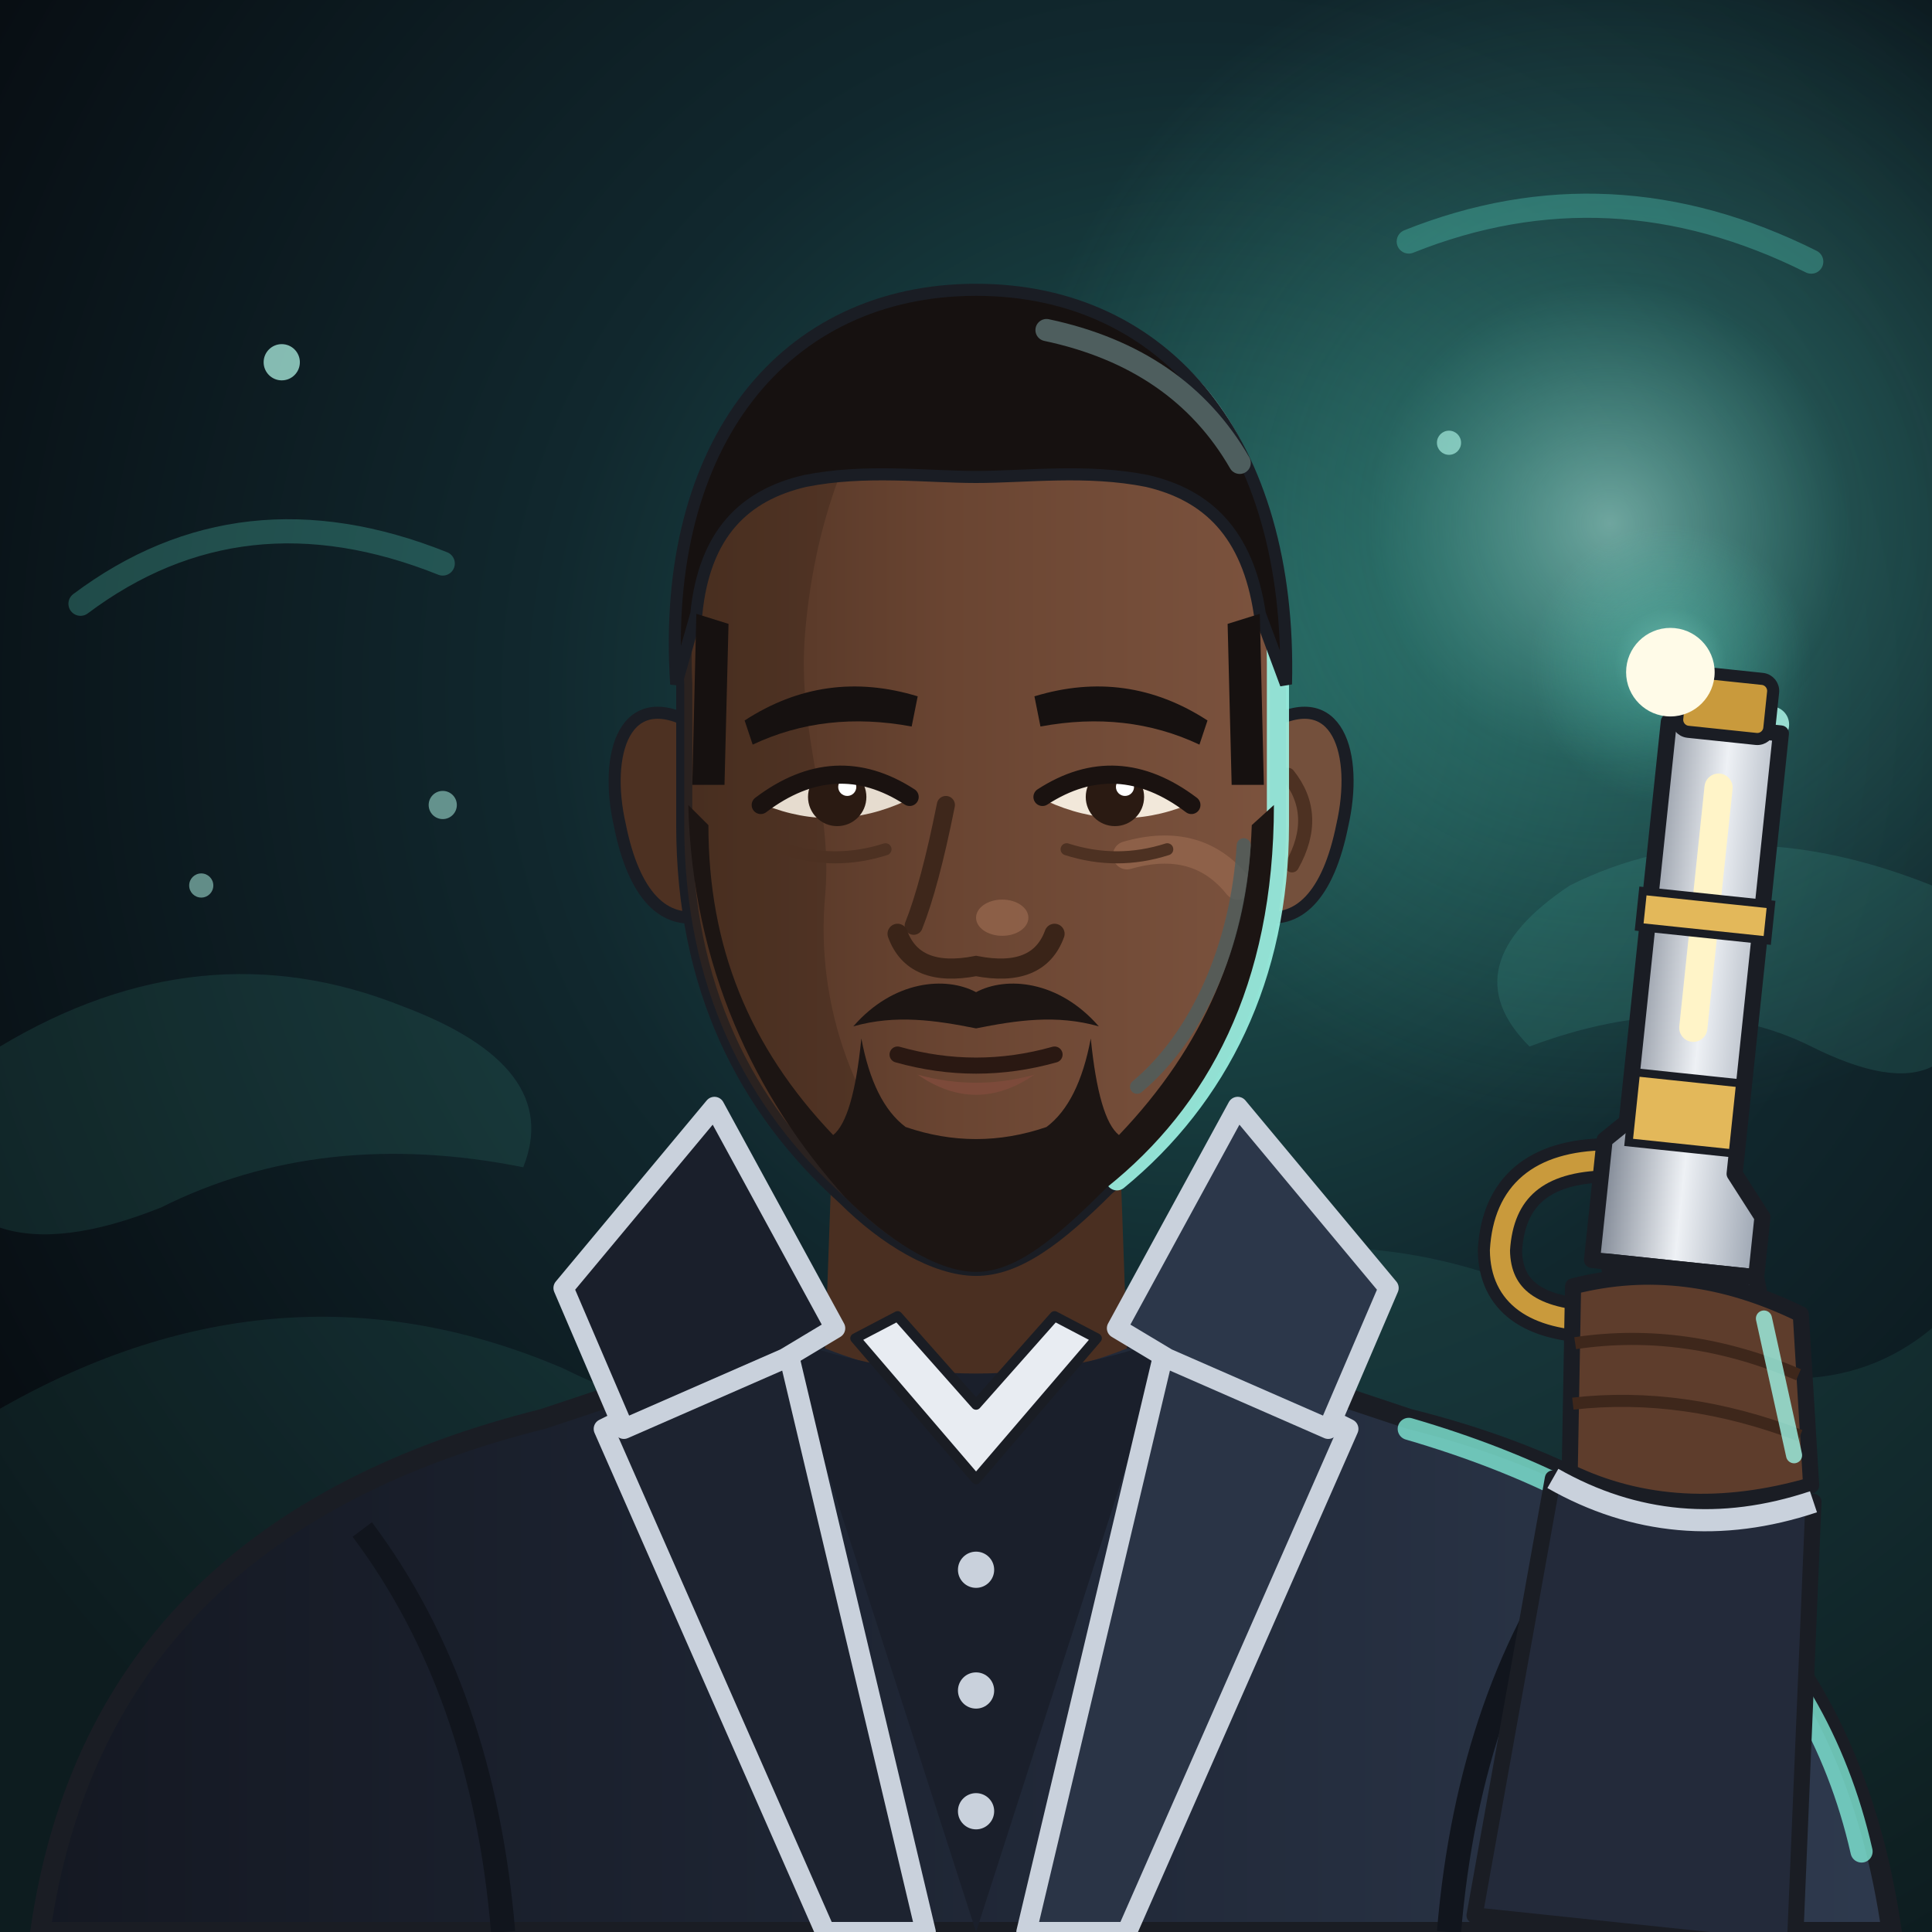
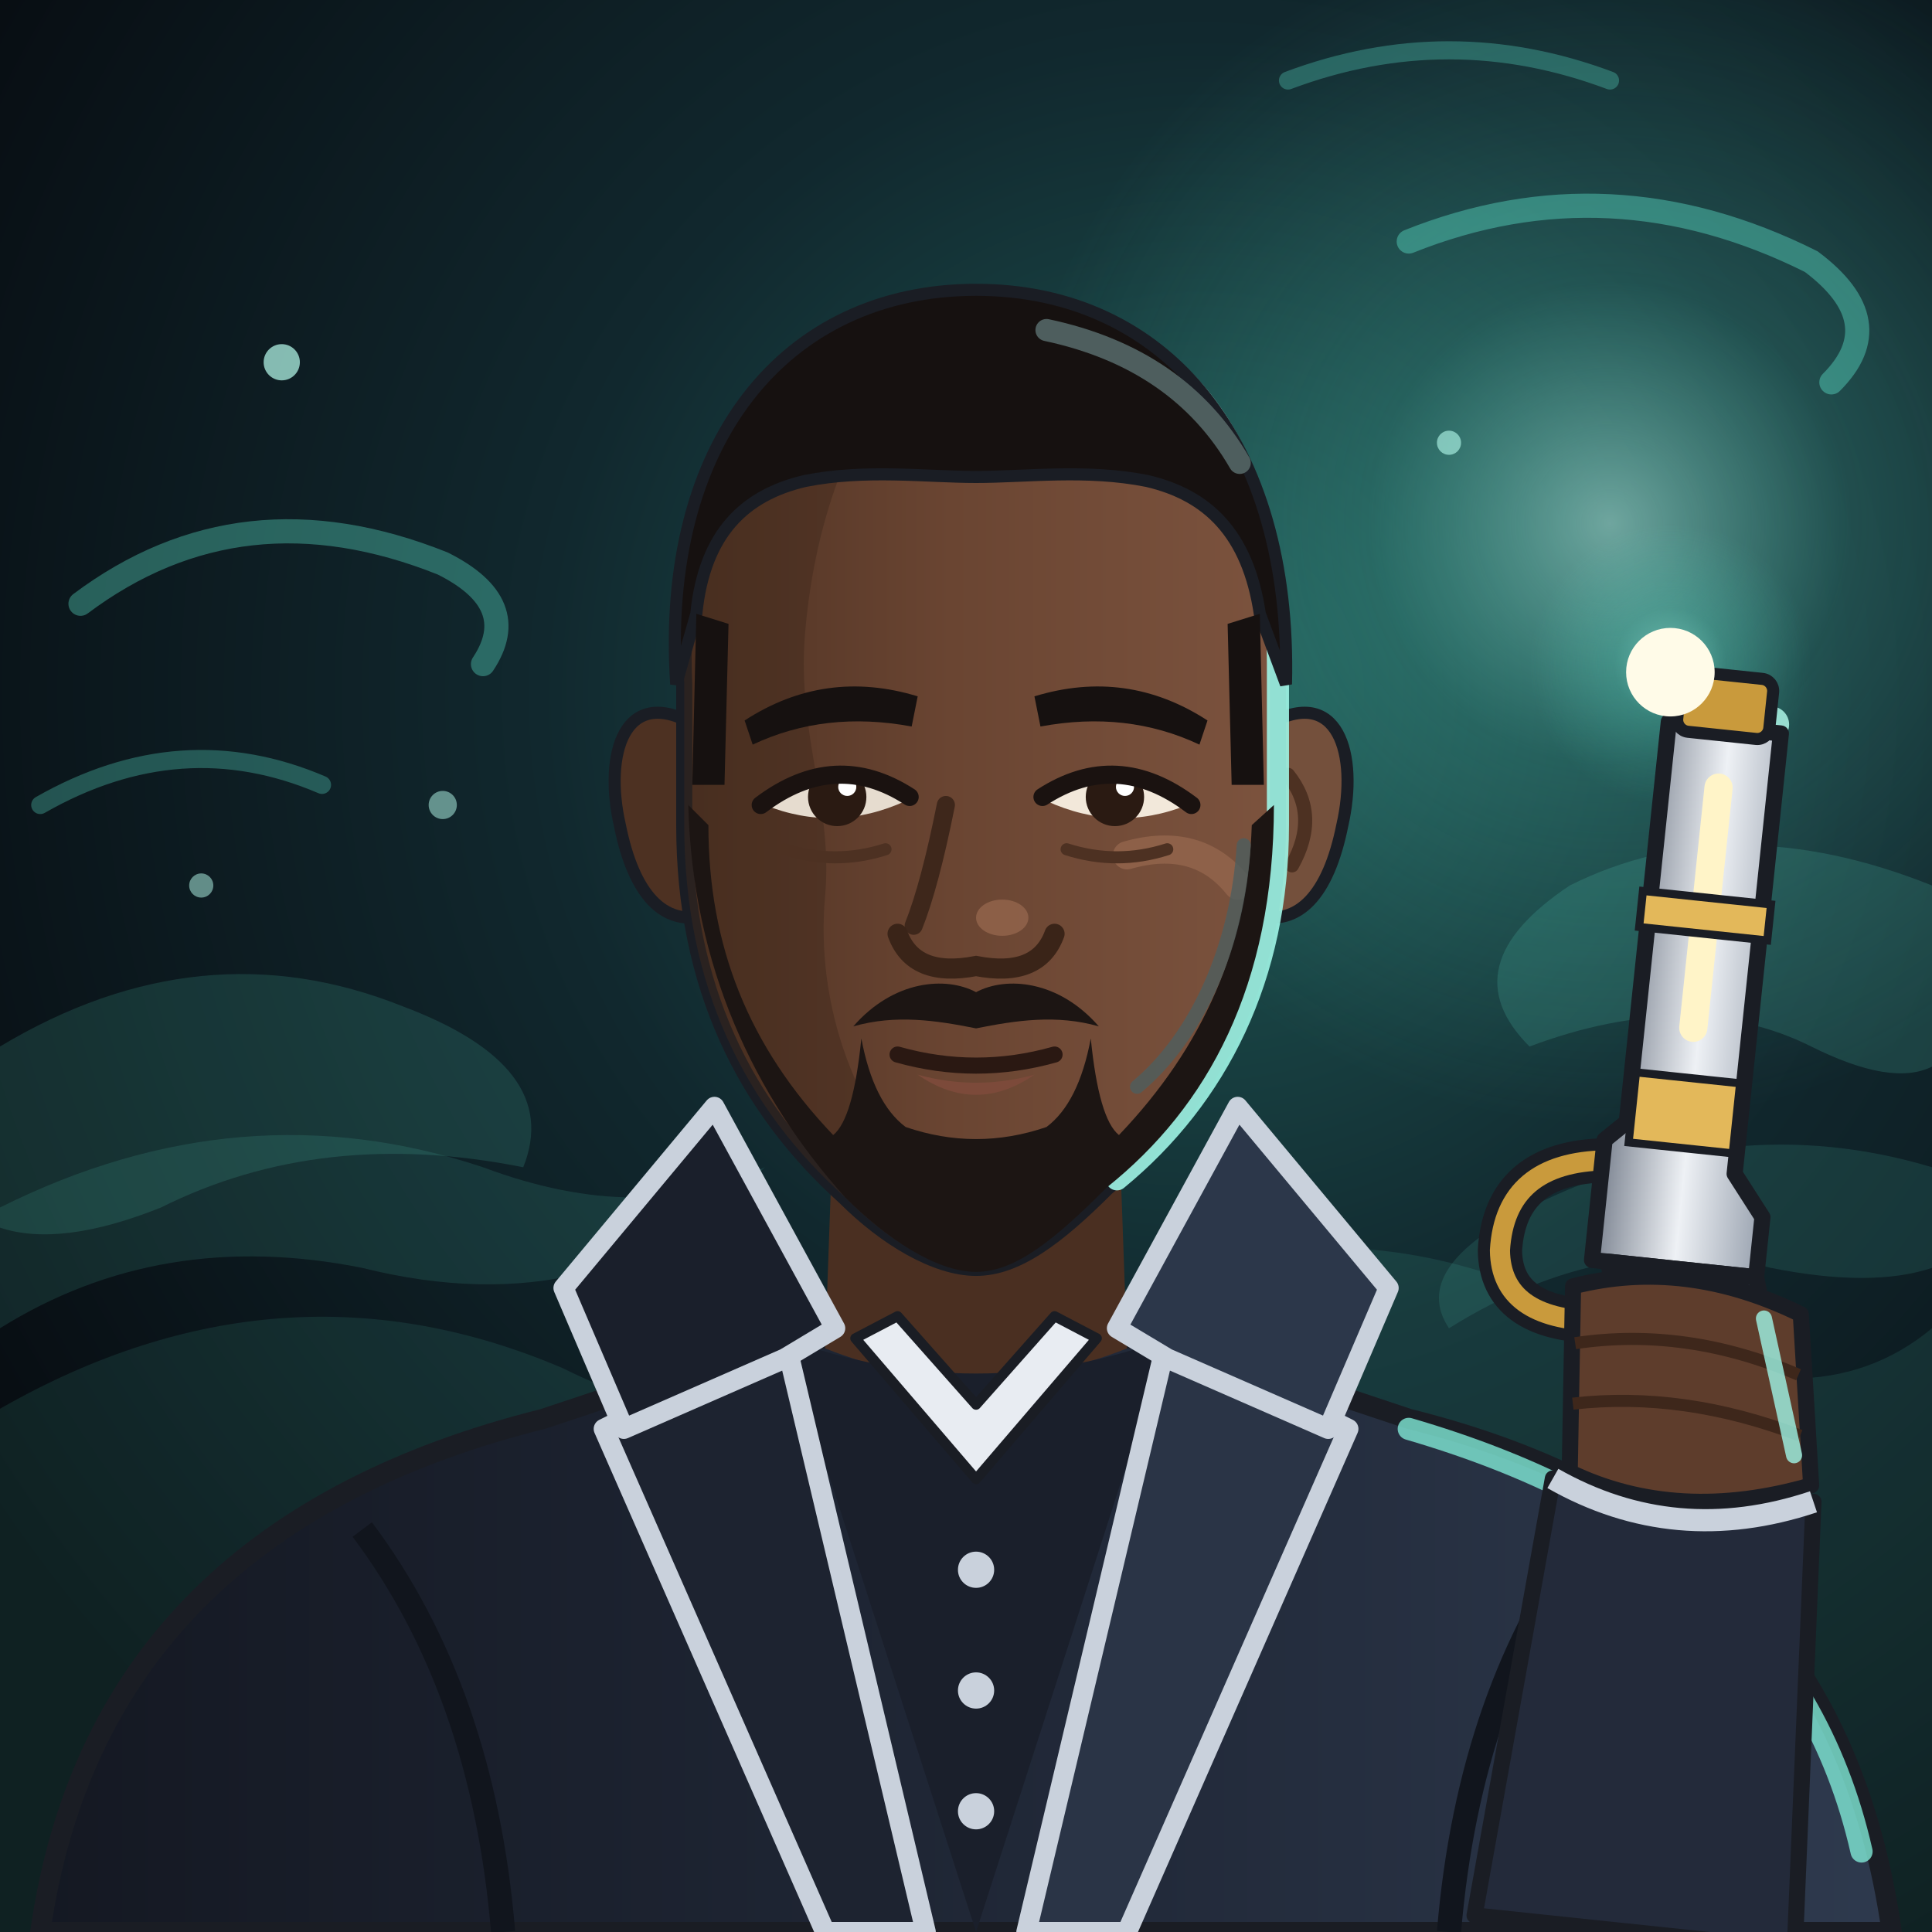
<svg xmlns="http://www.w3.org/2000/svg" width="384" height="384" viewBox="0 0 96 96">
  <defs>
    <radialGradient id="bg" cx="0.62" cy="0.36" r="0.75">
      <stop offset="0" stop-color="#1f5a56" />
      <stop offset="0.45" stop-color="#11282e" />
      <stop offset="1" stop-color="#070b10" />
    </radialGradient>
    <radialGradient id="glow" cx="0.5" cy="0.5" r="0.5">
      <stop offset="0" stop-color="#b8fff0" stop-opacity="0.55" />
      <stop offset="0.4" stop-color="#5fe8cf" stop-opacity="0.2" />
      <stop offset="1" stop-color="#5fe8cf" stop-opacity="0" />
    </radialGradient>
    <linearGradient id="skin" x1="0" y1="0" x2="1" y2="0">
      <stop offset="0" stop-color="#4f3223" />
      <stop offset="0.45" stop-color="#6a4532" />
      <stop offset="1" stop-color="#7c533e" />
    </linearGradient>
    <linearGradient id="coat" x1="0" y1="0" x2="1" y2="0">
      <stop offset="0" stop-color="#141822" />
      <stop offset="0.6" stop-color="#222a3a" />
      <stop offset="1" stop-color="#2e3a4e" />
    </linearGradient>
    <linearGradient id="silver" x1="0" y1="0" x2="1" y2="0">
      <stop offset="0" stop-color="#7d8592" />
      <stop offset="0.5" stop-color="#eef1f5" />
      <stop offset="1" stop-color="#9aa3b0" />
    </linearGradient>
  </defs>
  <rect width="96" height="96" fill="url(#bg)" />
  <circle cx="80" cy="26" r="30" fill="url(#glow)" />
-   <path d="M 0 70 Q 14 62 28 68 Q 40 74 52 66 Q 66 58 80 66 Q 90 71 96 66 L 96 96 L 0 96 Z" fill="#5fe8cf" opacity="0.08" />
-   <path d="M 0 52 Q 10 46 20 50 Q 28 53 26 58 Q 16 56 8 60 Q 3 62 0 61 Z" fill="#5fe8cf" opacity="0.1" />
-   <path d="M 96 44 Q 86 40 78 44 Q 72 48 76 52 Q 84 49 90 52 Q 94 54 96 53 Z" fill="#5fe8cf" opacity="0.12" />
-   <path d="M 4 30 Q 12 24 22 28" fill="none" stroke="#5fe8cf" stroke-width="1.2" stroke-linecap="round" opacity="0.25" />
-   <path d="M 70 12 Q 80 8 90 13" fill="none" stroke="#5fe8cf" stroke-width="1.2" stroke-linecap="round" opacity="0.3" />
+   <path d="M 0 70 Q 14 62 28 68 Q 40 74 52 66 Q 66 58 80 66 Q 90 71 96 66 L 96 96 L 0 96 Z" fill="#5fe8cf" opacity="0.1" />
+   <path d="M 0 60 Q 12 54 24 58 Q 32 61 38 58 Q 30 66 18 63 Q 8 61 0 66 Z" fill="#5fe8cf" opacity="0.12" />
+   <path d="M 0 52 Q 10 46 20 50 Q 28 53 26 58 Q 16 56 8 60 Q 3 62 0 61 Z" fill="#5fe8cf" opacity="0.14" />
+   <path d="M 96 44 Q 86 40 78 44 Q 72 48 76 52 Q 84 49 90 52 Q 94 54 96 53 Z" fill="#5fe8cf" opacity="0.16" />
+   <path d="M 96 58 Q 86 55 76 60 Q 70 63 72 66 Q 80 61 88 63 Q 93 64 96 63 Z" fill="#5fe8cf" opacity="0.12" />
+   <path d="M 4 30 Q 12 24 22 28 Q 26 30 24 33" fill="none" stroke="#5fe8cf" stroke-width="1.2" stroke-linecap="round" opacity="0.35" />
+   <path d="M 2 40 Q 9 36 16 39" fill="none" stroke="#5fe8cf" stroke-width="0.9" stroke-linecap="round" opacity="0.3" />
+   <path d="M 70 12 Q 80 8 90 13 Q 94 16 91 19" fill="none" stroke="#5fe8cf" stroke-width="1.2" stroke-linecap="round" opacity="0.4" />
+   <path d="M 64 4 Q 72 1 80 4" fill="none" stroke="#5fe8cf" stroke-width="0.9" stroke-linecap="round" opacity="0.3" />
  <circle cx="14" cy="18" r="0.9" fill="#b8fff0" opacity="0.7" />
  <circle cx="22" cy="40" r="0.7" fill="#b8fff0" opacity="0.5" />
  <circle cx="88" cy="36" r="0.9" fill="#b8fff0" opacity="0.8" />
  <circle cx="72" cy="22" r="0.6" fill="#b8fff0" opacity="0.6" />
  <circle cx="10" cy="44" r="0.6" fill="#b8fff0" opacity="0.5" />
  <path d="M 2 96 C 4 82 13 74 27 70.5 L 39 66.5 L 58 66.5 L 70 70.5 C 84 74 92 82 94 96 Z" fill="url(#coat)" stroke="#1a1d24" stroke-width="1" />
  <path d="M 70 71 C 82 74.5 90 81 92.5 92" fill="none" stroke="#7fe8d6" stroke-width="1.1" stroke-linecap="round" opacity="0.8" />
  <path d="M 18 76 Q 24 84 25 96 M 79 76 Q 73 84 72 96" fill="none" stroke="#11151d" stroke-width="1.2" />
  <path d="M 41.5 53 L 41 67 Q 48.5 70 56 67 L 55.5 53 Z" fill="#4a2f21" />
  <path d="M 39 66.5 L 48.5 96 L 58 66.5 Q 48.5 70 39 66.5 Z" fill="#1a1f2b" />
  <path d="M 42.5 66.5 L 48.5 73.5 L 54.5 66.5 L 52.4 65.4 L 48.5 69.8 L 44.6 65.4 Z" fill="#e8ecf2" stroke="#1a1d24" stroke-width="0.5" stroke-linejoin="round" />
  <circle cx="48.5" cy="78" r="0.9" fill="#c9d1dc" />
  <circle cx="48.5" cy="84" r="0.9" fill="#c9d1dc" />
  <circle cx="48.5" cy="90" r="0.9" fill="#c9d1dc" />
  <path d="M 39 66.5 L 30 71 L 41 96 L 46 96 Z" fill="#1d2330" stroke="#c9d1dc" stroke-width="1" stroke-linejoin="round" />
  <path d="M 58 66.5 L 67 71 L 56 96 L 51 96 Z" fill="#2a3446" stroke="#c9d1dc" stroke-width="1" stroke-linejoin="round" />
  <path d="M 28 64 L 35.5 55 L 41.5 66 L 39 67.5 L 31 71 Z" fill="#1a1f2b" stroke="#c9d1dc" stroke-width="1" stroke-linejoin="round" />
  <path d="M 69 64 L 61.5 55 L 55.5 66 L 58 67.5 L 66 71 Z" fill="#2c374a" stroke="#c9d1dc" stroke-width="1" stroke-linejoin="round" />
  <path d="M 34.5 36 C 31 34 30 37.5 30.8 41 C 31.5 44.5 33 46 35 45.5 Z" fill="#4d3122" stroke="#1a1d24" stroke-width="0.6" />
  <path d="M 63 36 C 66.5 34 67.5 37.5 66.7 41 C 66 44.5 64.5 46 62.5 45.5 Z" fill="#74503c" stroke="#1a1d24" stroke-width="0.6" />
  <path d="M 64 38.5 Q 65.6 40.5 64.2 43" fill="none" stroke="#4d3122" stroke-width="0.7" stroke-linecap="round" />
  <path d="M 34 34 C 33.5 24 39 16 48.5 16 C 58 16 63.5 23 63.5 33 L 63.5 41 C 63.5 49 60 55 55 59 C 52.5 61.5 50.5 63 48.5 63 C 46.5 63 44 61.5 42 59.5 C 37 55 34 49 34 41 Z" fill="url(#skin)" stroke="#1a1d24" stroke-width="0.8" />
  <path d="M 41 16.8 C 37 18.5 33.5 24 34 34 L 34 41 C 34 49 37 55 42 59.5 C 44 61.5 46 62.8 48 63 L 46.5 59.5 C 42.5 55.5 40.5 50 41 44.5 C 41.4 40 39.6 36.5 40 31.5 C 40.5 25.5 42.5 20.5 46 16.4 Z" fill="#3e271b" opacity="0.45" />
  <path d="M 56 42.5 Q 59.5 41.5 61.5 44" fill="none" stroke="#94654c" stroke-width="1.4" stroke-linecap="round" opacity="0.8" />
  <path d="M 58.5 18.6 C 61.8 21.6 63.5 27 63.5 33 L 63.5 41 C 63.5 48.5 60.5 54.5 55.5 58.6" fill="none" stroke="#9ff5e6" stroke-width="1.1" stroke-linecap="round" opacity="0.9" />
  <path d="M 33.6 34 C 32.8 22 39 14.4 48.5 14.4 C 58 14.4 64.2 22 63.9 34 L 62.6 30.5 C 62 26.5 60 24.6 57 23.9 C 54 23.3 51 23.7 48.5 23.7 C 46 23.7 43 23.3 40 23.9 C 37 24.6 35 26.5 34.6 30.5 Z" fill="#161110" stroke="#1a1d24" stroke-width="0.6" />
  <path d="M 52 16.4 Q 58.6 17.8 61.6 23" fill="none" stroke="#4e5e5e" stroke-width="1.1" stroke-linecap="round" />
  <path d="M 34.6 30.5 L 34.4 39 L 36 39 L 36.2 31 Z M 62.6 30.5 L 62.8 39 L 61.2 39 L 61 31 Z" fill="#161110" />
  <path d="M 37 35.8 Q 41 33.2 45.6 34.6 L 45.3 36.1 Q 41 35.3 37.4 37 Z" fill="#161110" />
  <path d="M 60 35.8 Q 56 33.2 51.4 34.6 L 51.7 36.1 Q 56 35.3 59.6 37 Z" fill="#161110" />
  <path d="M 38 40 Q 41.5 37.6 45 39.8 Q 41.5 41.4 38 40 Z" fill="#e6dccf" />
  <path d="M 52 39.8 Q 55.5 37.6 59 40 Q 55.5 41.4 52 39.8 Z" fill="#f2e8da" />
  <circle cx="41.6" cy="39.6" r="1.45" fill="#2a1a12" />
  <circle cx="55.4" cy="39.6" r="1.45" fill="#2a1a12" />
  <circle cx="42.1" cy="39.1" r="0.45" fill="#ffffff" />
  <circle cx="55.9" cy="39.1" r="0.45" fill="#ffffff" />
  <path d="M 37.8 40 Q 41.5 37.2 45.2 39.6 M 51.8 39.6 Q 55.5 37.2 59.2 40" fill="none" stroke="#1a1210" stroke-width="0.9" stroke-linecap="round" />
  <path d="M 39 42.2 Q 41.5 43 44 42.2 M 53 42.2 Q 55.5 43 58 42.2" fill="none" stroke="#4d3122" stroke-width="0.6" stroke-linecap="round" />
  <path d="M 47 40 Q 46.2 44 45.4 46" fill="none" stroke="#3e271b" stroke-width="0.9" stroke-linecap="round" />
  <path d="M 44.6 46.4 Q 45.4 48.6 48.5 48 Q 51.6 48.6 52.4 46.4" fill="none" stroke="#3a2418" stroke-width="1" stroke-linecap="round" />
  <ellipse cx="49.8" cy="45.6" rx="1.3" ry="0.9" fill="#94654c" opacity="0.8" />
  <path d="M 34.2 40 C 34.4 48 37.5 54.5 42 59.5 C 44 61.5 46.5 63.2 48.5 63.2 C 50.5 63.2 52.5 61.5 55 59 C 60 55 63.3 49 63.3 40 L 62.2 41 C 62 47 59.8 52 55.6 56.4 Q 54.6 55.6 54.2 51.6 Q 53.6 54.8 52 56 Q 48.5 57.2 45 56 Q 43.4 54.8 42.8 51.6 Q 42.4 55.6 41.4 56.4 C 37.2 52 35.2 47 35.2 41 Z" fill="#1c1513" />
  <path d="M 42.4 51 C 44.4 48.7 47 48.5 48.5 49.3 C 50 48.5 52.6 48.7 54.6 51 C 52.5 50.4 50.5 50.7 48.5 51.1 C 46.5 50.7 44.5 50.4 42.4 51 Z" fill="#1c1513" />
  <path d="M 44.6 52.4 Q 48.5 53.5 52.4 52.4" fill="none" stroke="#2a1812" stroke-width="0.8" stroke-linecap="round" />
  <path d="M 45.6 53.4 Q 48.5 55.4 51.4 53.4 Q 48.5 54.2 45.6 53.4 Z" fill="#7c4a3a" />
  <path d="M 56.5 54 C 59.5 51.5 61.5 47 61.8 42" fill="none" stroke="#4e5e5e" stroke-width="0.7" stroke-linecap="round" opacity="0.8" />
  <circle cx="83" cy="33" r="7" fill="url(#glow)" />
  <g transform="rotate(6 83 60)">
    <path d="M 79.6 58 Q 74.6 58.6 74.8 63 Q 75.2 66.4 80 66" fill="none" stroke="#1a1d24" stroke-width="2.2" stroke-linecap="round" />
    <path d="M 79.6 58 Q 74.6 58.6 74.8 63 Q 75.2 66.4 80 66" fill="none" stroke="#c99a3c" stroke-width="1" stroke-linecap="round" />
    <path d="M 80.4 36 L 86 36 L 86 58 L 87.6 60 L 87.6 63 L 79.4 63 L 79.4 57 L 80.4 56 Z" fill="url(#silver)" stroke="#1a1d24" stroke-width="0.8" stroke-linejoin="round" />
    <rect x="80.8" y="33.4" width="4.6" height="3" rx="0.6" fill="#c99a3c" stroke="#1a1d24" stroke-width="0.6" />
    <path d="M 83.2 39 L 83.2 51" stroke="#fff4c8" stroke-width="1.4" stroke-linecap="round" />
    <rect x="80" y="44.5" width="6.4" height="1.8" fill="#e3b85a" stroke="#1a1d24" stroke-width="0.4" />
    <path d="M 80.6 53.5 L 85.8 53.5 L 85.8 57 L 80.6 57 Z" fill="#e3b85a" stroke="#1a1d24" stroke-width="0.4" />
    <path d="M 80.2 63 L 87.6 63 L 91.6 76 L 84.6 77.4 Z" fill="#3a404d" stroke="#1a1d24" stroke-width="0.8" stroke-linejoin="round" />
    <path d="M 78.6 64.4 Q 84 62.4 90 64.6 L 91.4 73 Q 85 75.6 79.4 73.6 Z" fill="#5e3d2c" stroke="#1a1d24" stroke-width="0.8" stroke-linejoin="round" />
    <path d="M 79 67.2 Q 84.4 65.8 90.2 67.6 M 79.2 70.2 Q 84.6 69 90.6 70.6" fill="none" stroke="#3e271b" stroke-width="0.6" />
    <path d="M 88.2 65 L 90.4 71.6" stroke="#9ff5e6" stroke-width="0.8" stroke-linecap="round" opacity="0.8" />
    <path d="M 78.6 74 Q 85 76.8 91.6 73.8 L 93 96 L 77 96 Z" fill="#232a3a" stroke="#1a1d24" stroke-width="0.8" stroke-linejoin="round" />
    <path d="M 78.6 74 Q 85 76.8 91.6 73.8" fill="none" stroke="#c9d1dc" stroke-width="1.1" />
  </g>
  <circle cx="83" cy="33.4" r="2.2" fill="#fffbe8" />
</svg>
